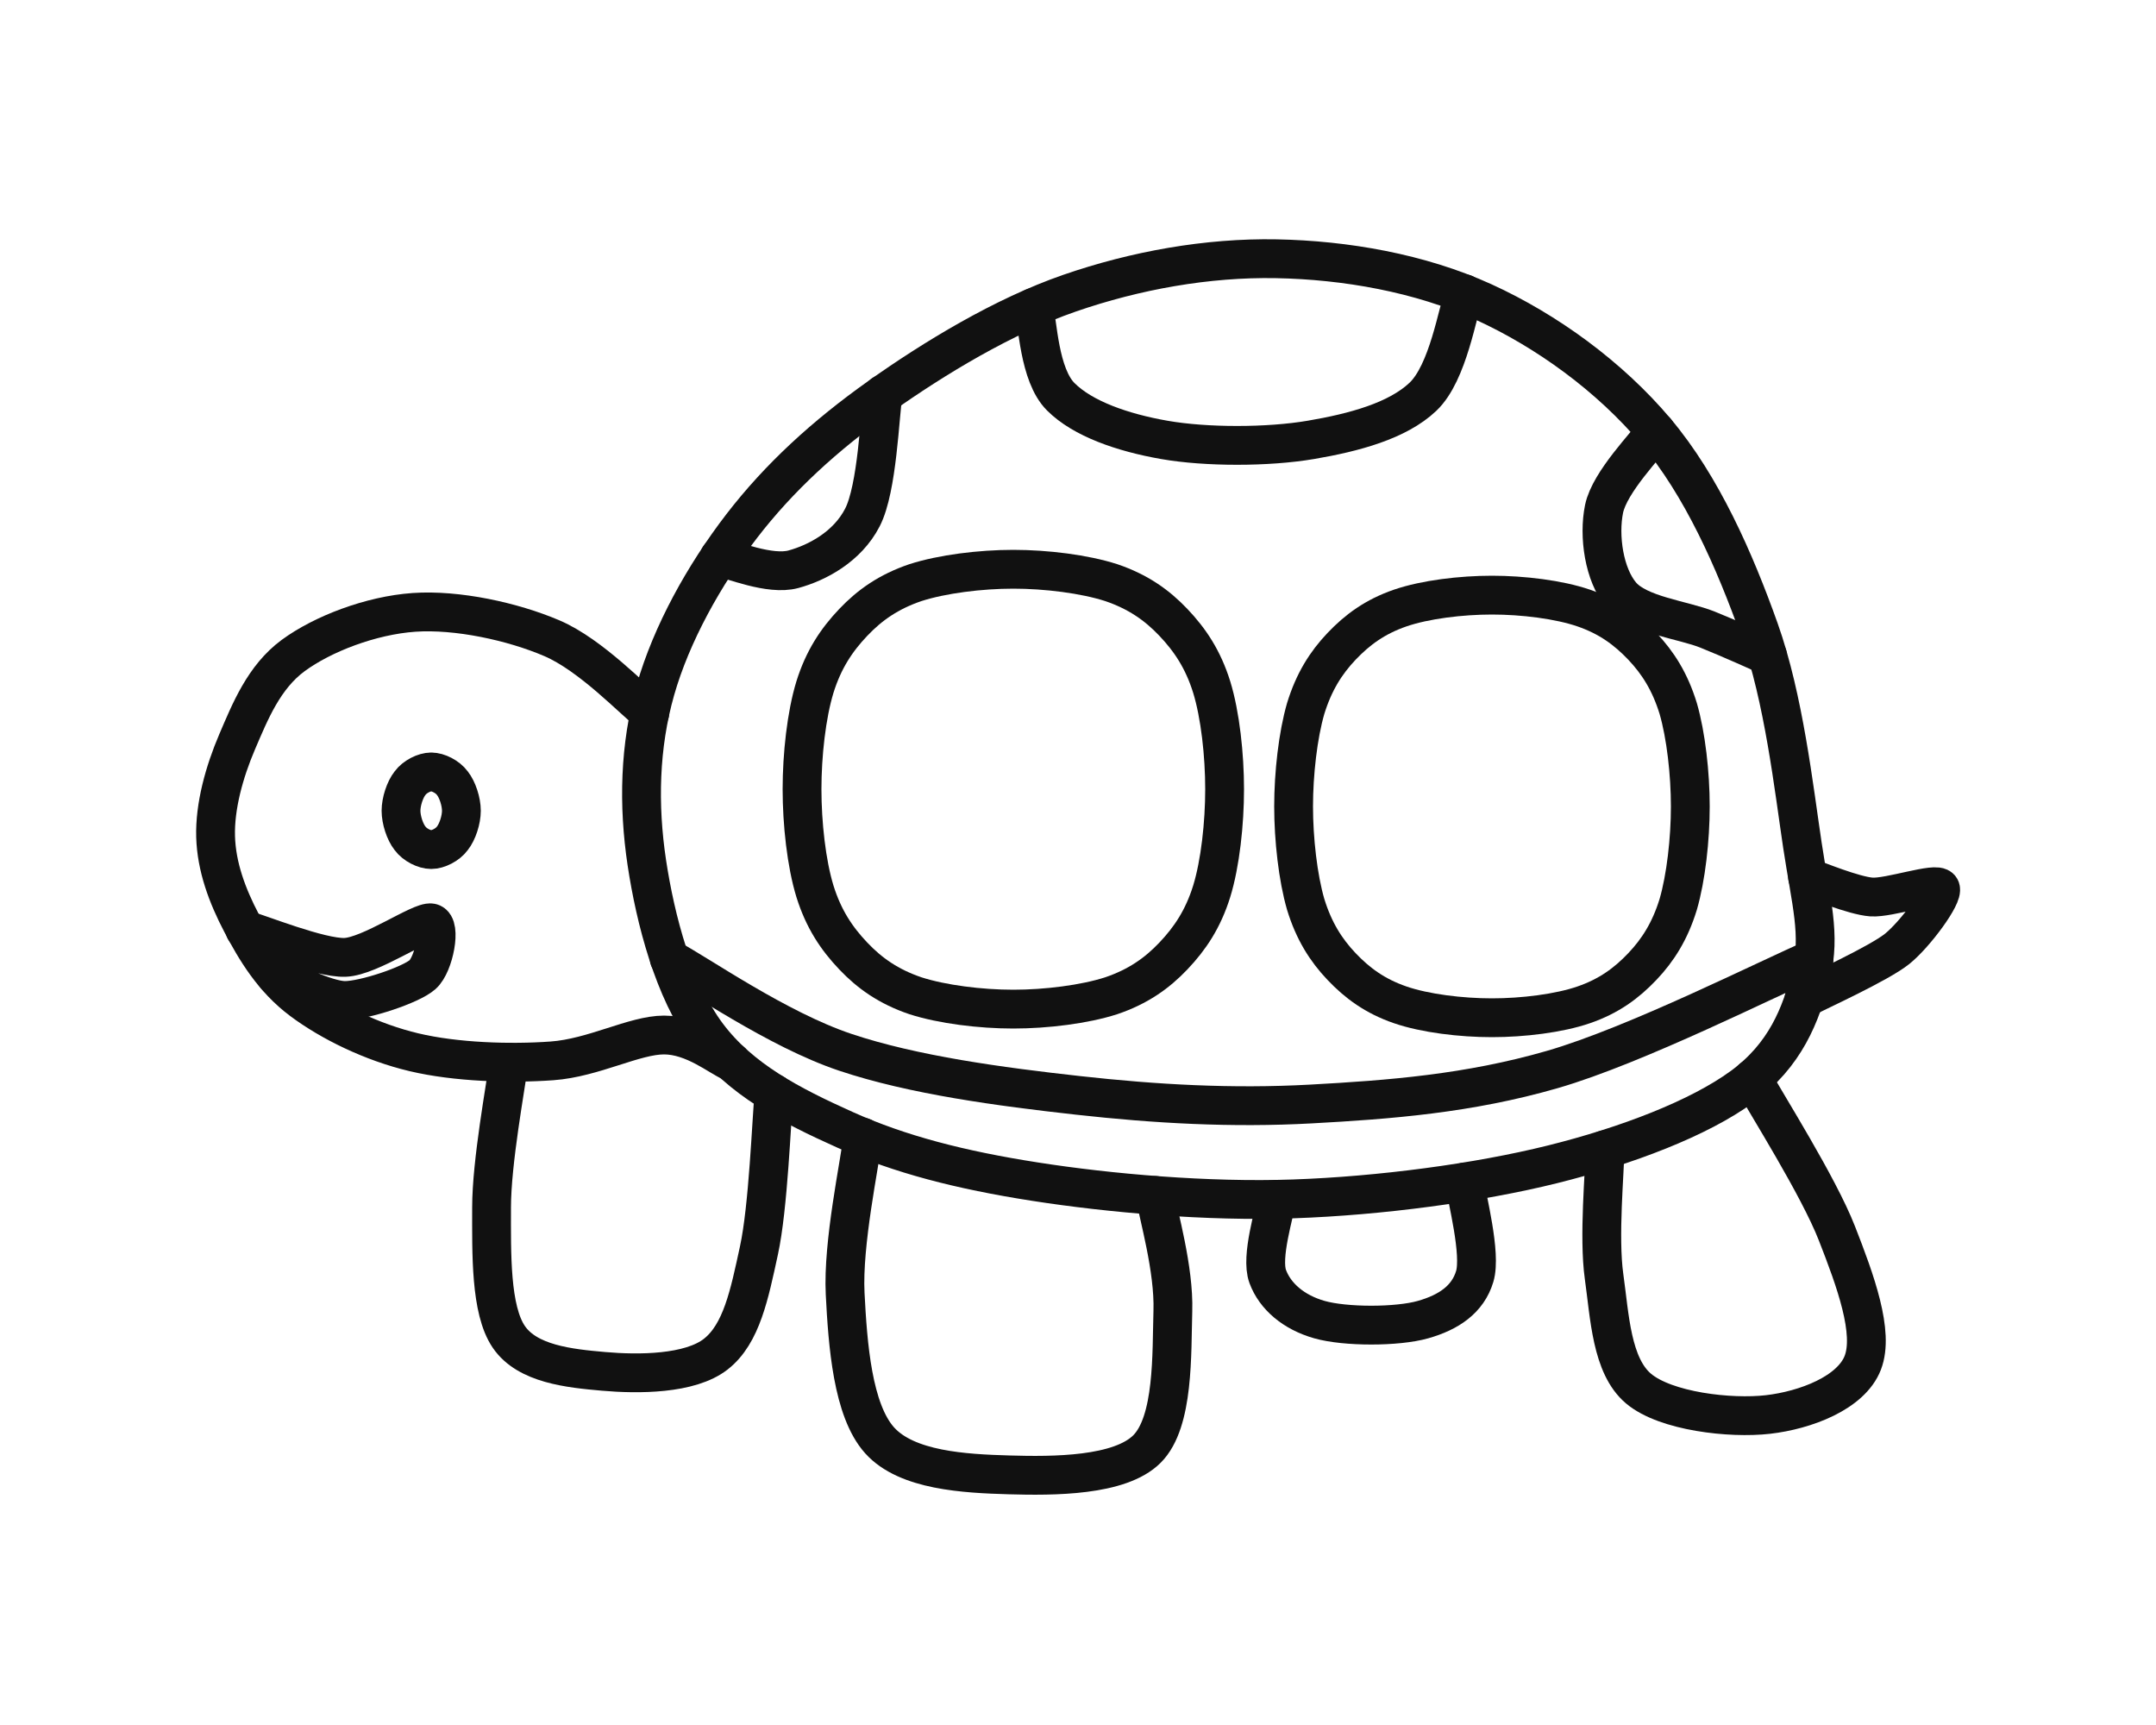
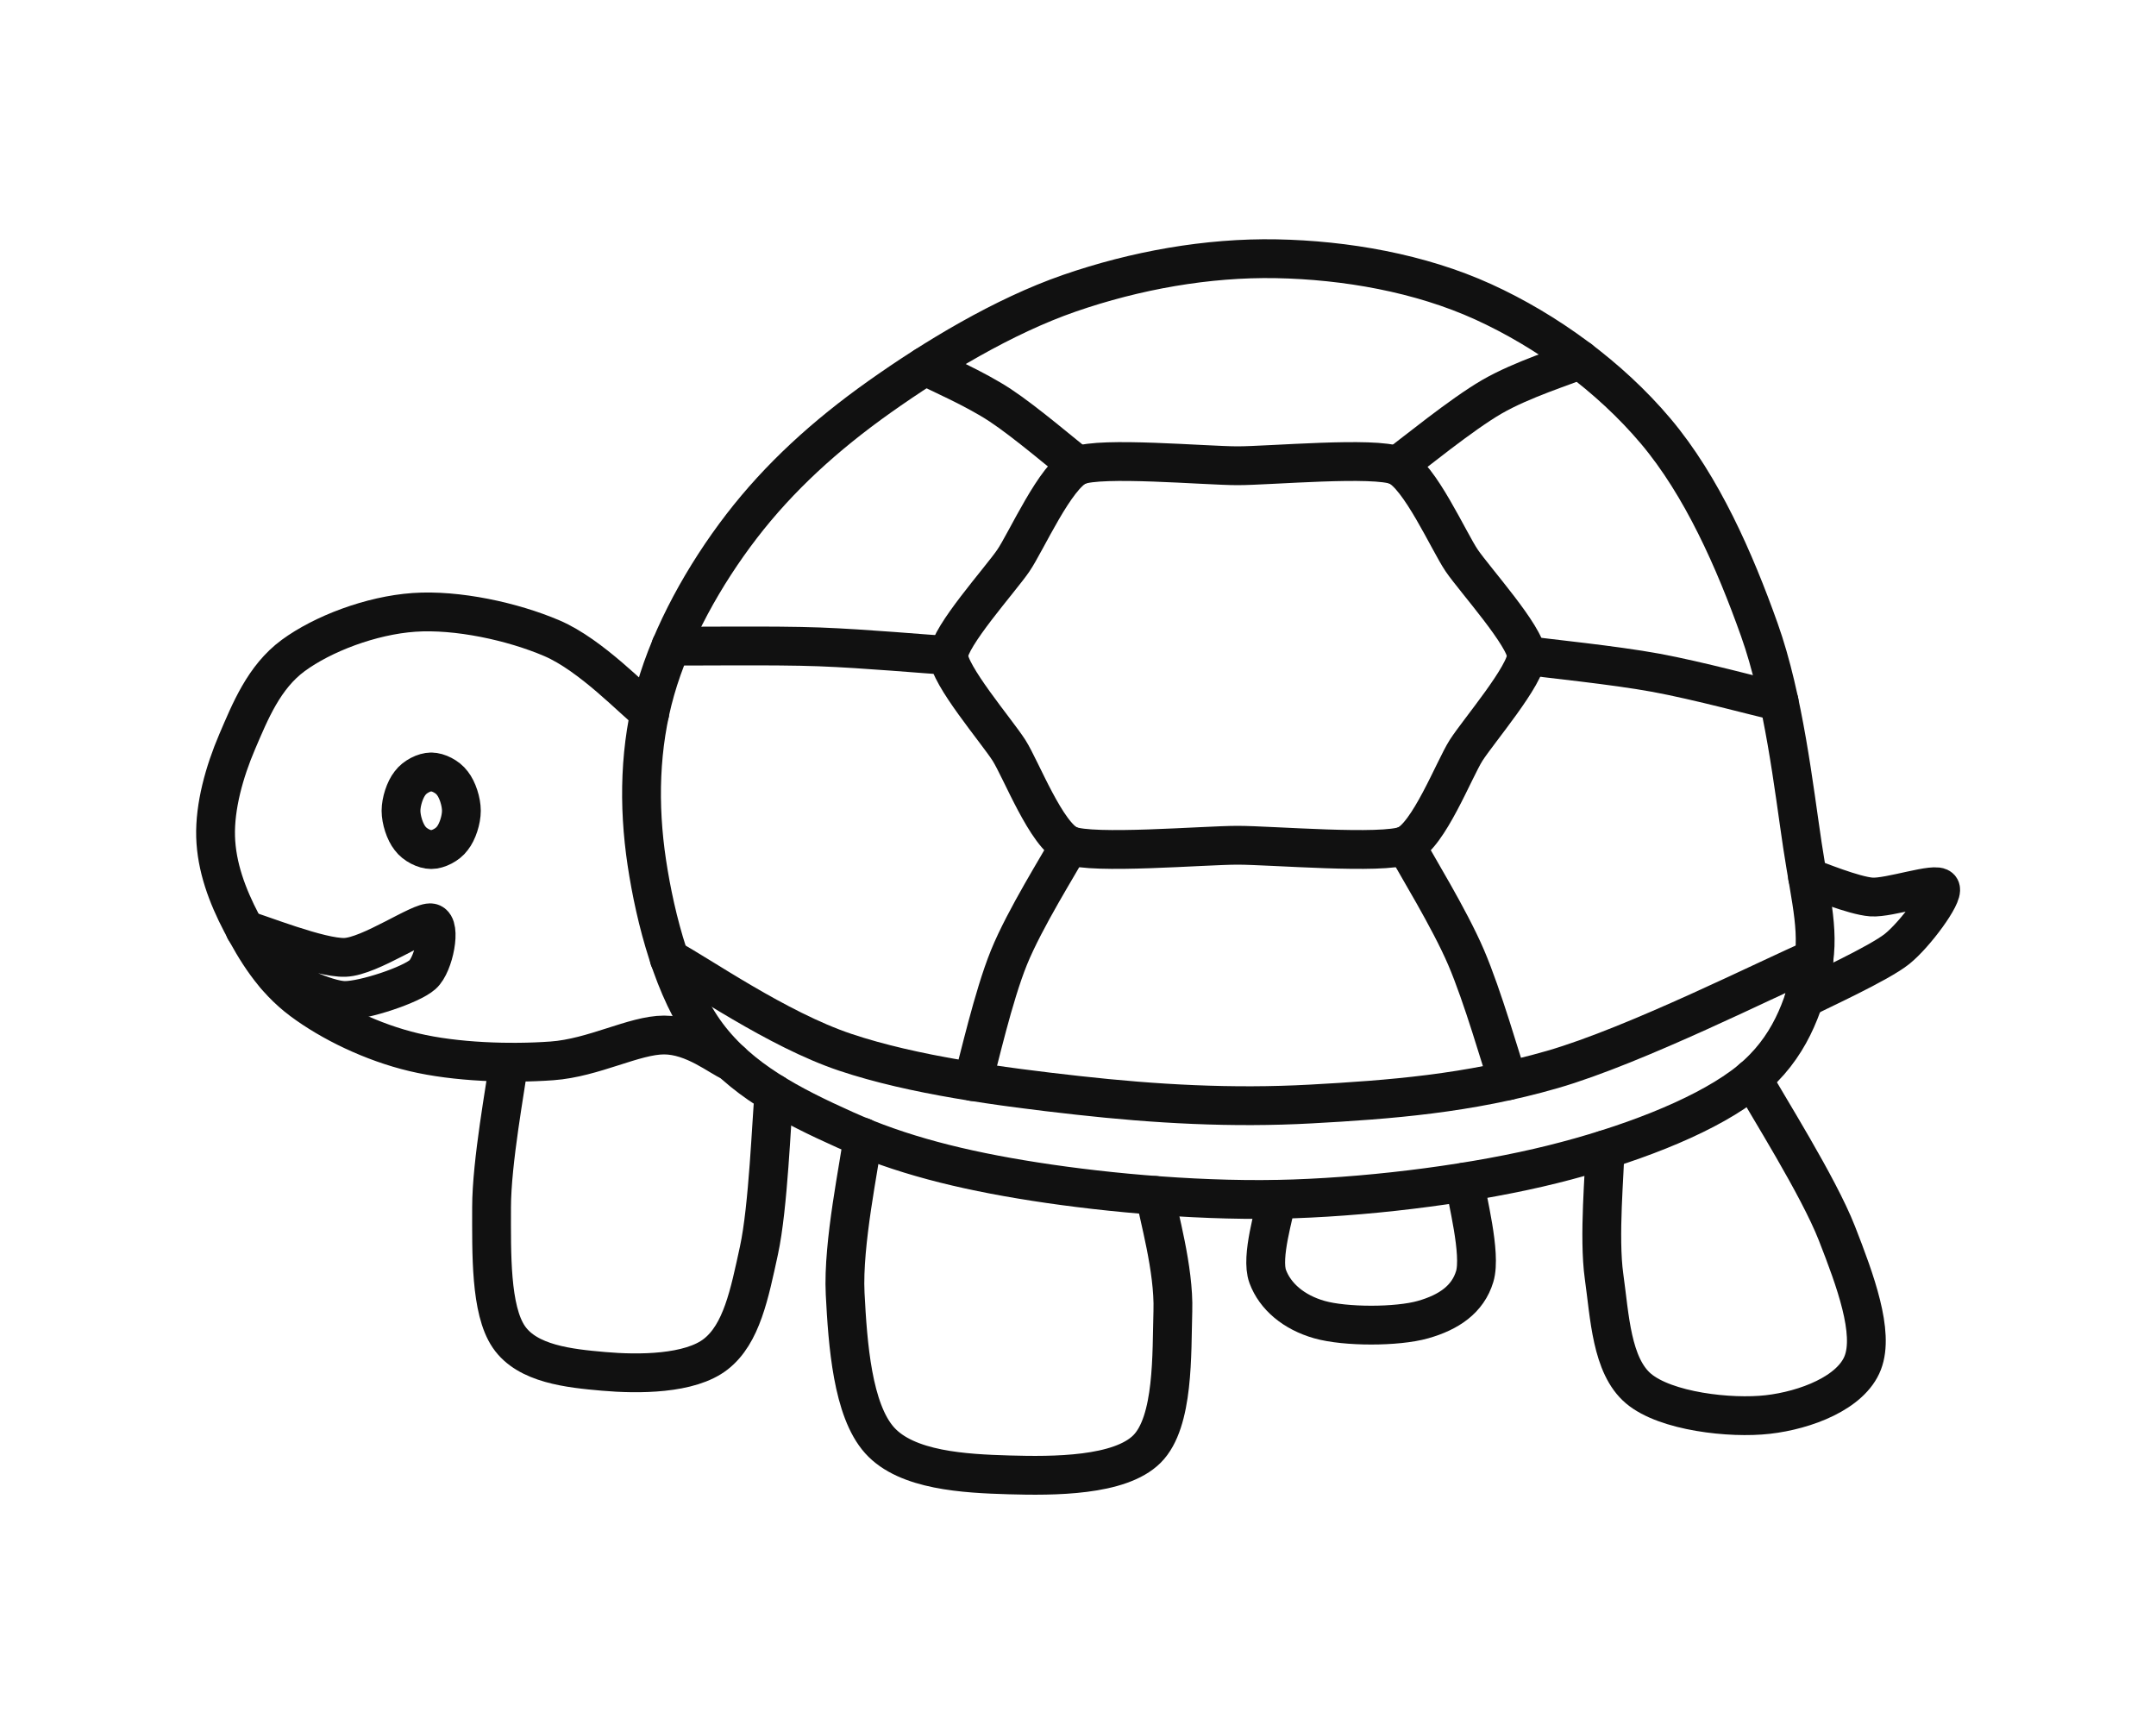
<svg xmlns="http://www.w3.org/2000/svg" viewBox="0 0 500 400" width="500" height="400">
  <rect width="100%" height="100%" fill="#fff" />
  <g fill="none" stroke="#111" stroke-width="9" stroke-linecap="round" stroke-linejoin="round">
    <path d="M 152 160 C 155.7 147, 163.3 133.3, 172 122 C 180.7 110.7, 191.3 101, 204 92 C 216.7 83, 232.7 73.3, 248 68 C 263.3 62.7, 280 59.7, 296 60 C 312 60.3, 329.3 63.3, 344 70 C 358.7 76.7, 373.3 87.3, 384 100 C 394.7 112.7, 402.3 130, 408 146 C 413.7 162, 416 182.7, 418 196 C 420 209.3, 422.3 216.7, 420 226 C 417.7 235.3, 414 244.7, 404 252 C 394 259.3, 377.3 265.7, 360 270 C 342.7 274.3, 320 277.3, 300 278 C 280 278.7, 257.3 276.7, 240 274 C 222.7 271.3, 208.7 267.7, 196 262 C 183.3 256.3, 171.7 250.3, 164 240 C 156.3 229.7, 152 213.3, 150 200 C 148 186.7, 148.3 173, 152 160" />
    <path d="M 150.7 165.3 C 146.9 162.4, 137.1 151.9, 128 148 C 118.9 144.1, 106 141.3, 96 142 C 86 142.7, 74.8 147, 68 152 C 61.2 157, 58 165, 55 172 C 52 179, 49.8 187, 50 194 C 50.2 201, 52.7 207.7, 56 214 C 59.3 220.3, 63.3 227, 70 232 C 76.7 237, 86.3 241.7, 96 244 C 105.7 246.3, 118.3 246.7, 128 246 C 137.7 245.3, 147.1 240, 154 240 C 160.9 240, 167 245.2, 169.6 246.2" />
    <path d="M 100 179 C 101.6 179, 103.8 180.1, 104.9 181.6 C 106.1 183.1, 107 185.9, 107 188 C 107 190.1, 106.1 192.9, 104.9 194.4 C 103.8 195.9, 101.6 197, 100 197 C 98.4 197, 96.2 195.9, 95.1 194.4 C 93.9 192.9, 93 190.1, 93 188 C 93 185.9, 93.9 183.1, 95.1 181.6 C 96.2 180.1, 98.4 179, 100 179" />
    <path d="M 56.8 215.6 C 59.9 216.4, 74.2 222.2, 80 222 C 85.8 221.8, 97.6 213.5, 100 214 C 102.4 214.5, 100.7 223.6, 98 226 C 95.3 228.4, 84.5 232, 80 232 C 75.5 232, 66.1 227.1, 64 226.3" />
    <path d="M 155.2 222.3 C 162 225.9, 180.2 238.7, 196 244 C 211.8 249.3, 232 252, 250 254 C 268 256, 285.7 257, 304 256 C 322.3 255, 340.6 253.6, 360 248 C 379.4 242.4, 410.6 226.6, 420.7 222.3" />
-     <path d="M 284 183 C 284 190.9, 283 200.2, 281 206.7 C 279 213.1, 276 217.6, 272.1 221.7 C 268.3 225.7, 263.9 228.8, 257.7 230.9 C 251.5 232.9, 242.6 234, 235 234 C 227.4 234, 218.5 232.9, 212.3 230.9 C 206.1 228.8, 201.7 225.7, 197.9 221.7 C 194 217.6, 191 213.1, 189 206.7 C 187 200.2, 186 190.9, 186 183 C 186 175.1, 187 165.8, 189 159.3 C 191 152.9, 194 148.4, 197.9 144.3 C 201.7 140.3, 206.1 137.2, 212.3 135.1 C 218.5 133.1, 227.4 132, 235 132 C 242.6 132, 251.5 133.1, 257.7 135.1 C 263.9 137.2, 268.3 140.3, 272.1 144.3 C 276 148.4, 279 152.9, 281 159.3 C 283 165.8, 284 175.1, 284 183" />
-     <path d="M 392 187 C 392 194.6, 391 203.5, 389.2 209.7 C 387.3 215.9, 384.5 220.3, 380.9 224.1 C 377.2 228, 373.1 231, 367.3 233 C 361.5 235, 353.1 236, 346 236 C 338.9 236, 330.5 235, 324.7 233 C 318.9 231, 314.8 228, 311.1 224.1 C 307.5 220.3, 304.7 215.9, 302.8 209.7 C 301 203.5, 300 194.6, 300 187 C 300 179.4, 301 170.5, 302.8 164.3 C 304.7 158.1, 307.5 153.7, 311.1 149.9 C 314.8 146, 318.9 143, 324.7 141 C 330.5 139, 338.9 138, 346 138 C 353.1 138, 361.5 139, 367.3 141 C 373.1 143, 377.2 146, 380.9 149.9 C 384.5 153.7, 387.3 158.1, 389.2 164.3 C 391 170.5, 392 179.4, 392 187" />
-     <path d="M 239.7 71.3 C 240.7 74.7, 240.9 86.9, 246 92 C 251.1 97.1, 260.3 100.3, 270 102 C 279.7 103.7, 294 103.7, 304 102 C 314 100.3, 324.1 97.6, 330 92 C 335.9 86.4, 338 72.1, 339.6 68.1" />
-     <path d="M 166.8 129.2 C 169.7 129.7, 178.5 133.5, 184 132 C 189.5 130.5, 196.5 126.8, 200 120 C 203.5 113.2, 204 96.2, 204.8 91.4" />
-     <path d="M 384 100 C 382 103, 373.3 111.7, 372 118 C 370.7 124.3, 372 133.3, 376 138 C 380 142.7, 390.3 143.7, 396 146 C 401.7 148.3, 407.6 151, 409.9 152" />
+     <path d="M 250 108 C 255.2 105.8, 279.6 108, 287 108 C 294.4 108, 318.8 105.8, 324 108 C 329.2 110.2, 336 125.6, 339 130 C 342 134.4, 353.9 147.6, 354 152 C 354.1 156.4, 342.8 169.6, 340 174 C 337.2 178.4, 331.3 193.8, 326 196 C 320.7 198.2, 294.8 196, 287 196 C 279.2 196, 253.3 198.2, 248 196 C 242.7 193.8, 236.8 178.4, 234 174 C 231.2 169.6, 219.9 156.4, 220 152 C 220.1 147.6, 232 134.4, 235 130 C 238 125.6, 244.8 110.2, 250 108" />
+     <path d="M 250 108 C 247 105.7, 237.9 97.9, 232 94 C 226.1 90.1, 217.5 86.4, 214.6 84.9" />
+     <path d="M 324 108 C 327.7 105.3, 338.9 96.1, 346 92 C 353.1 87.9, 363 84.9, 366.4 83.4" />
+     <path d="M 354 152 C 359 152.7, 374.2 154.2, 384 156 C 393.8 157.8, 407.8 161.6, 412.6 162.7" />
+     <path d="M 326 196 C 328.3 200.3, 336.1 212.9, 340 222 C 343.9 231.1, 348.1 245.9, 349.7 250.6" />
+     <path d="M 248 196 C 245.7 200.3, 237.7 212.9, 234 222 C 230.3 231.1, 227 246, 225.6 250.8" />
+     <path d="M 220 152 C 215 151.7, 200.7 150.4, 190 150 C 179.3 149.6, 161.3 149.9, 155.6 149.8" />
    <path d="M 118 246.3 C 117.3 251.9, 114 269.4, 114 280 C 114 290.6, 113.7 303.7, 118 310 C 122.3 316.3, 132 317.3, 140 318 C 148 318.7, 160 318.7, 166 314 C 172 309.3, 173.8 300.1, 176 290 C 178.2 279.9, 178.9 259.7, 179.5 253.6" />
    <path d="M 200.1 263.7 C 199.4 269.8, 195.4 288.3, 196 300 C 196.6 311.7, 197.7 327, 204 334 C 210.3 341, 223.7 341.7, 234 342 C 244.3 342.3, 259.7 342.3, 266 336 C 272.3 329.7, 271.7 313.8, 272 304 C 272.3 294.2, 268.6 281.7, 267.9 277.2" />
    <path d="M 296 278.1 C 295.7 281.1, 292.3 291.4, 294 296 C 295.7 300.6, 300 304.3, 306 306 C 312 307.7, 324 307.7, 330 306 C 336 304.3, 340.4 301.3, 342 296 C 343.6 290.7, 340.1 277.7, 339.7 274.1" />
    <path d="M 372.2 266.6 C 372.2 271.5, 370.7 286.8, 372 296 C 373.3 305.2, 373.7 316.7, 380 322 C 386.3 327.3, 401.3 329, 410 328 C 418.7 327, 429.3 323, 432 316 C 434.7 309, 430.3 297, 426 286 C 421.7 275, 409.7 256.1, 406.4 250.1" />
    <path d="M 419.2 203.4 C 421.2 204.1, 429.9 207.7, 434 208 C 438.1 208.3, 449.2 204.4, 450 206 C 450.8 207.6, 444.2 216.6, 440 220 C 435.8 223.4, 421.3 230, 418.4 231.5" />
  </g>
</svg>
